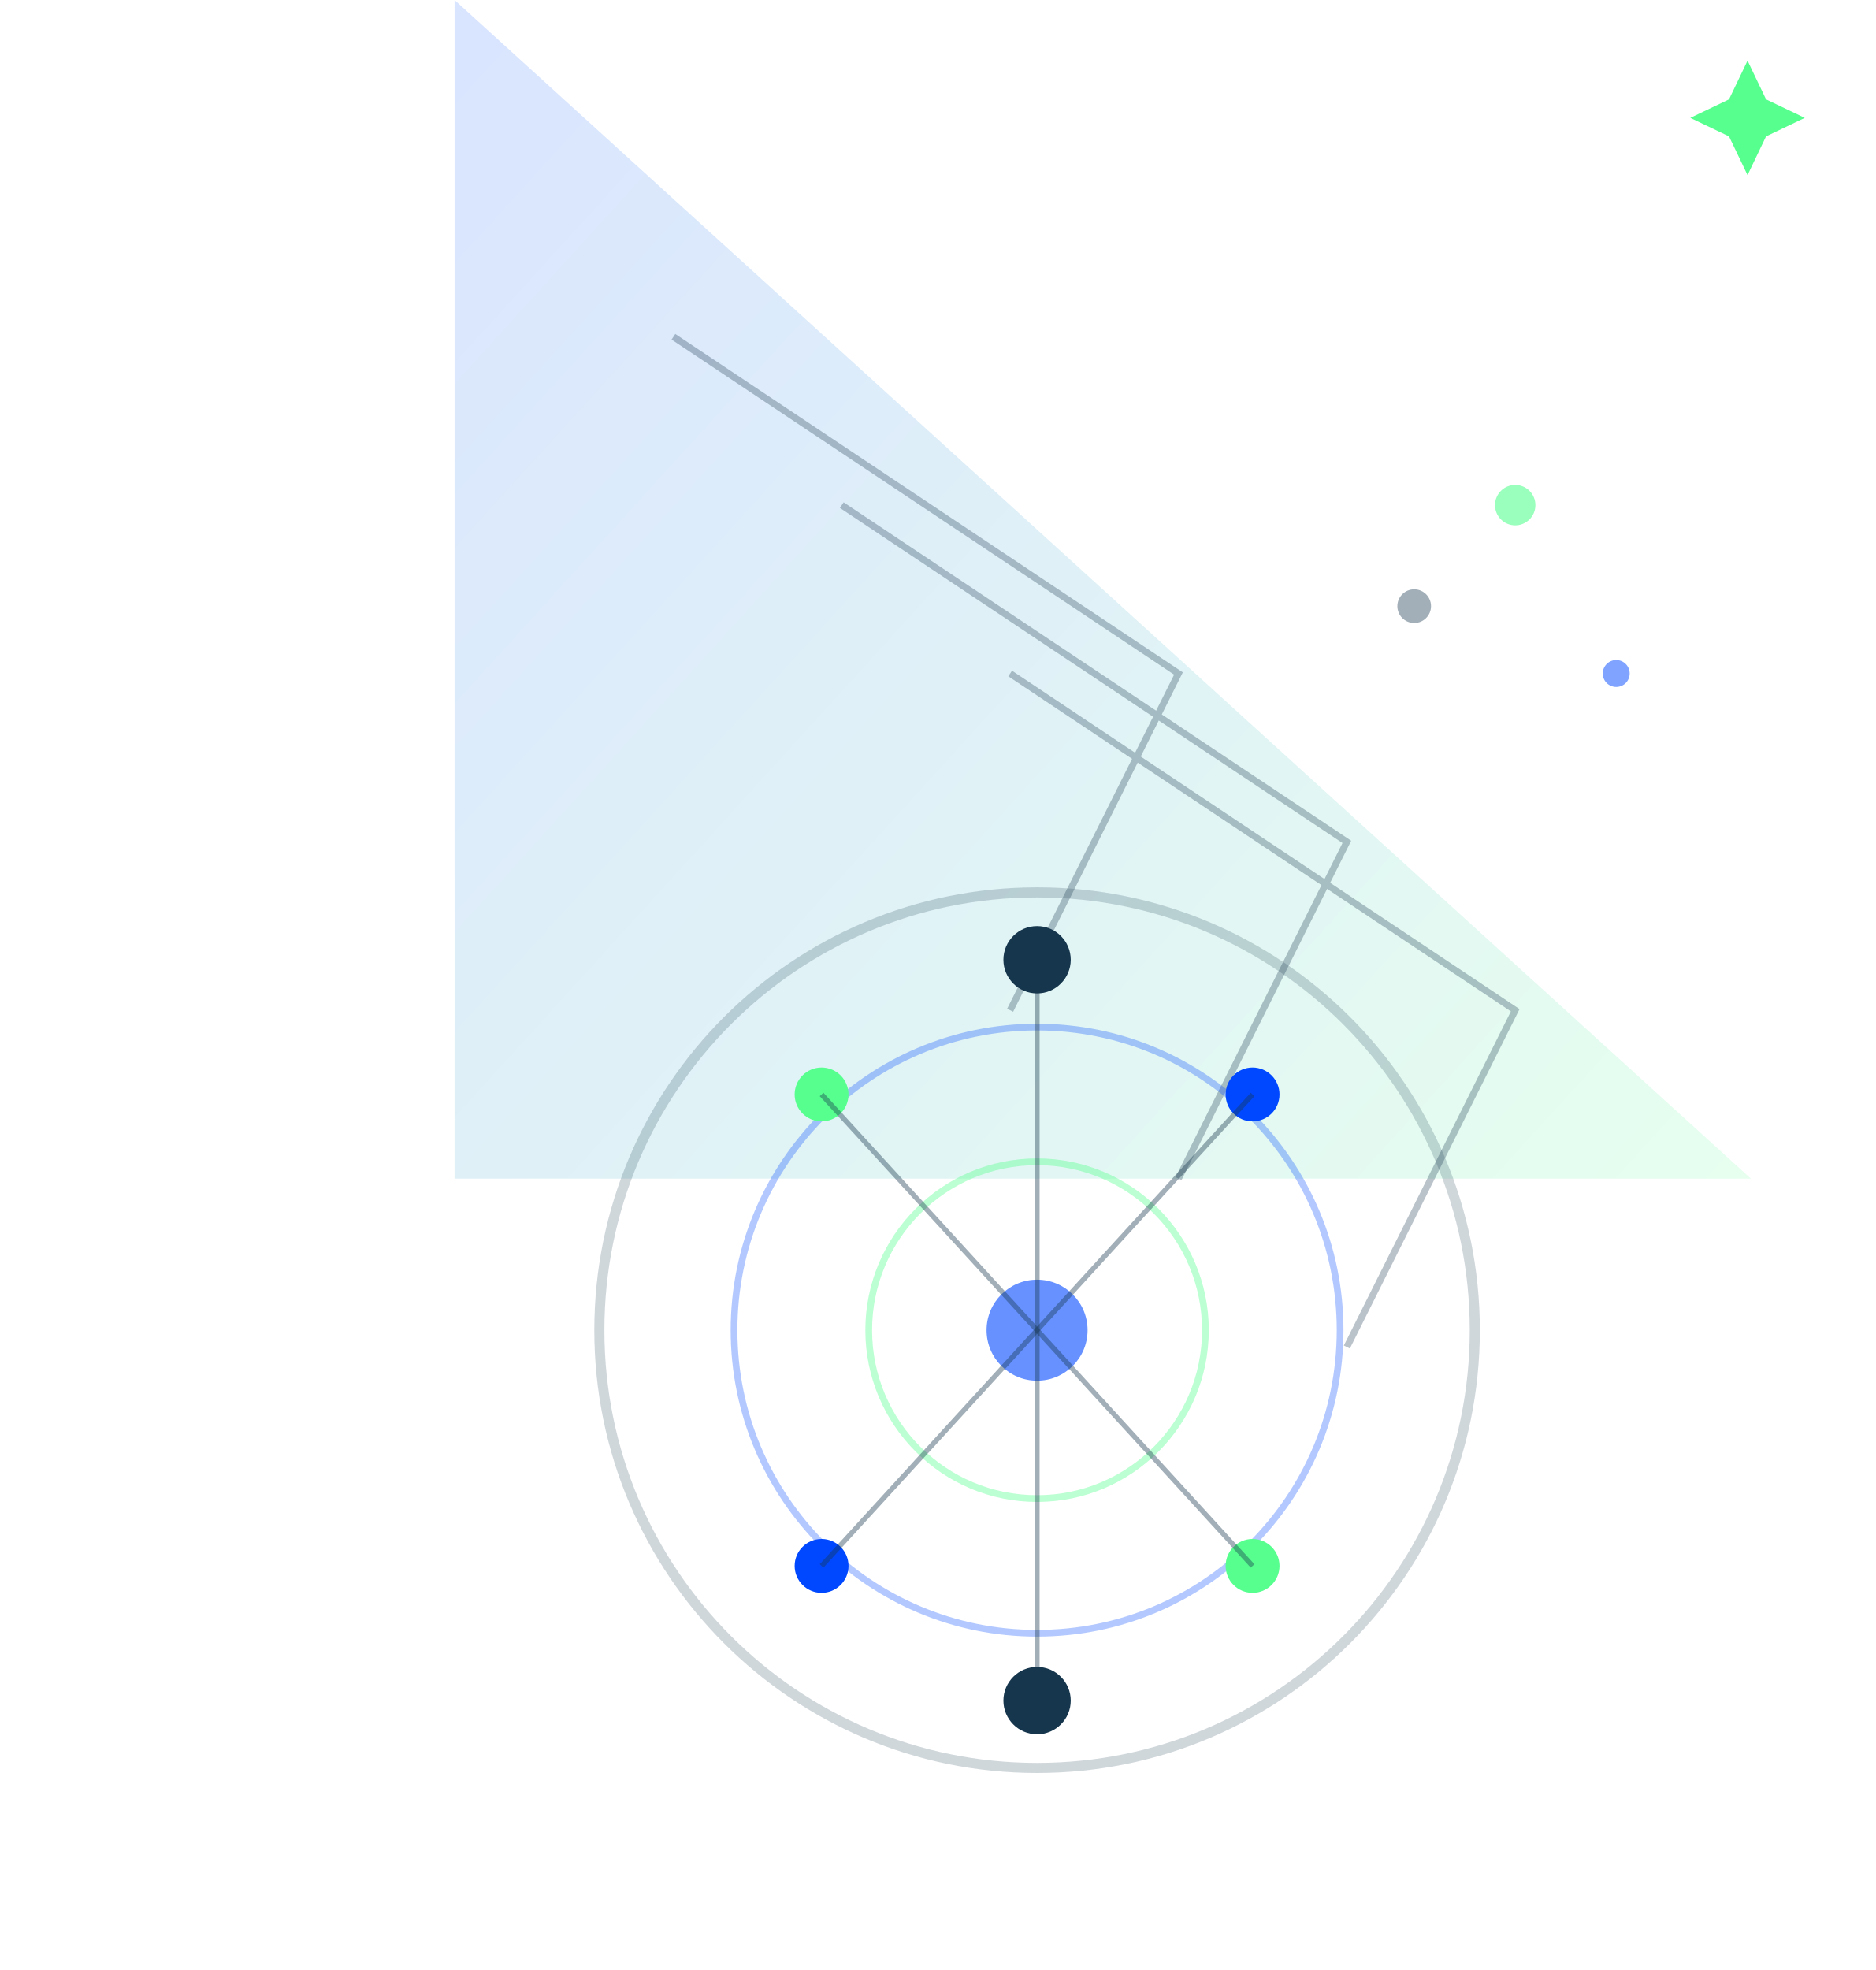
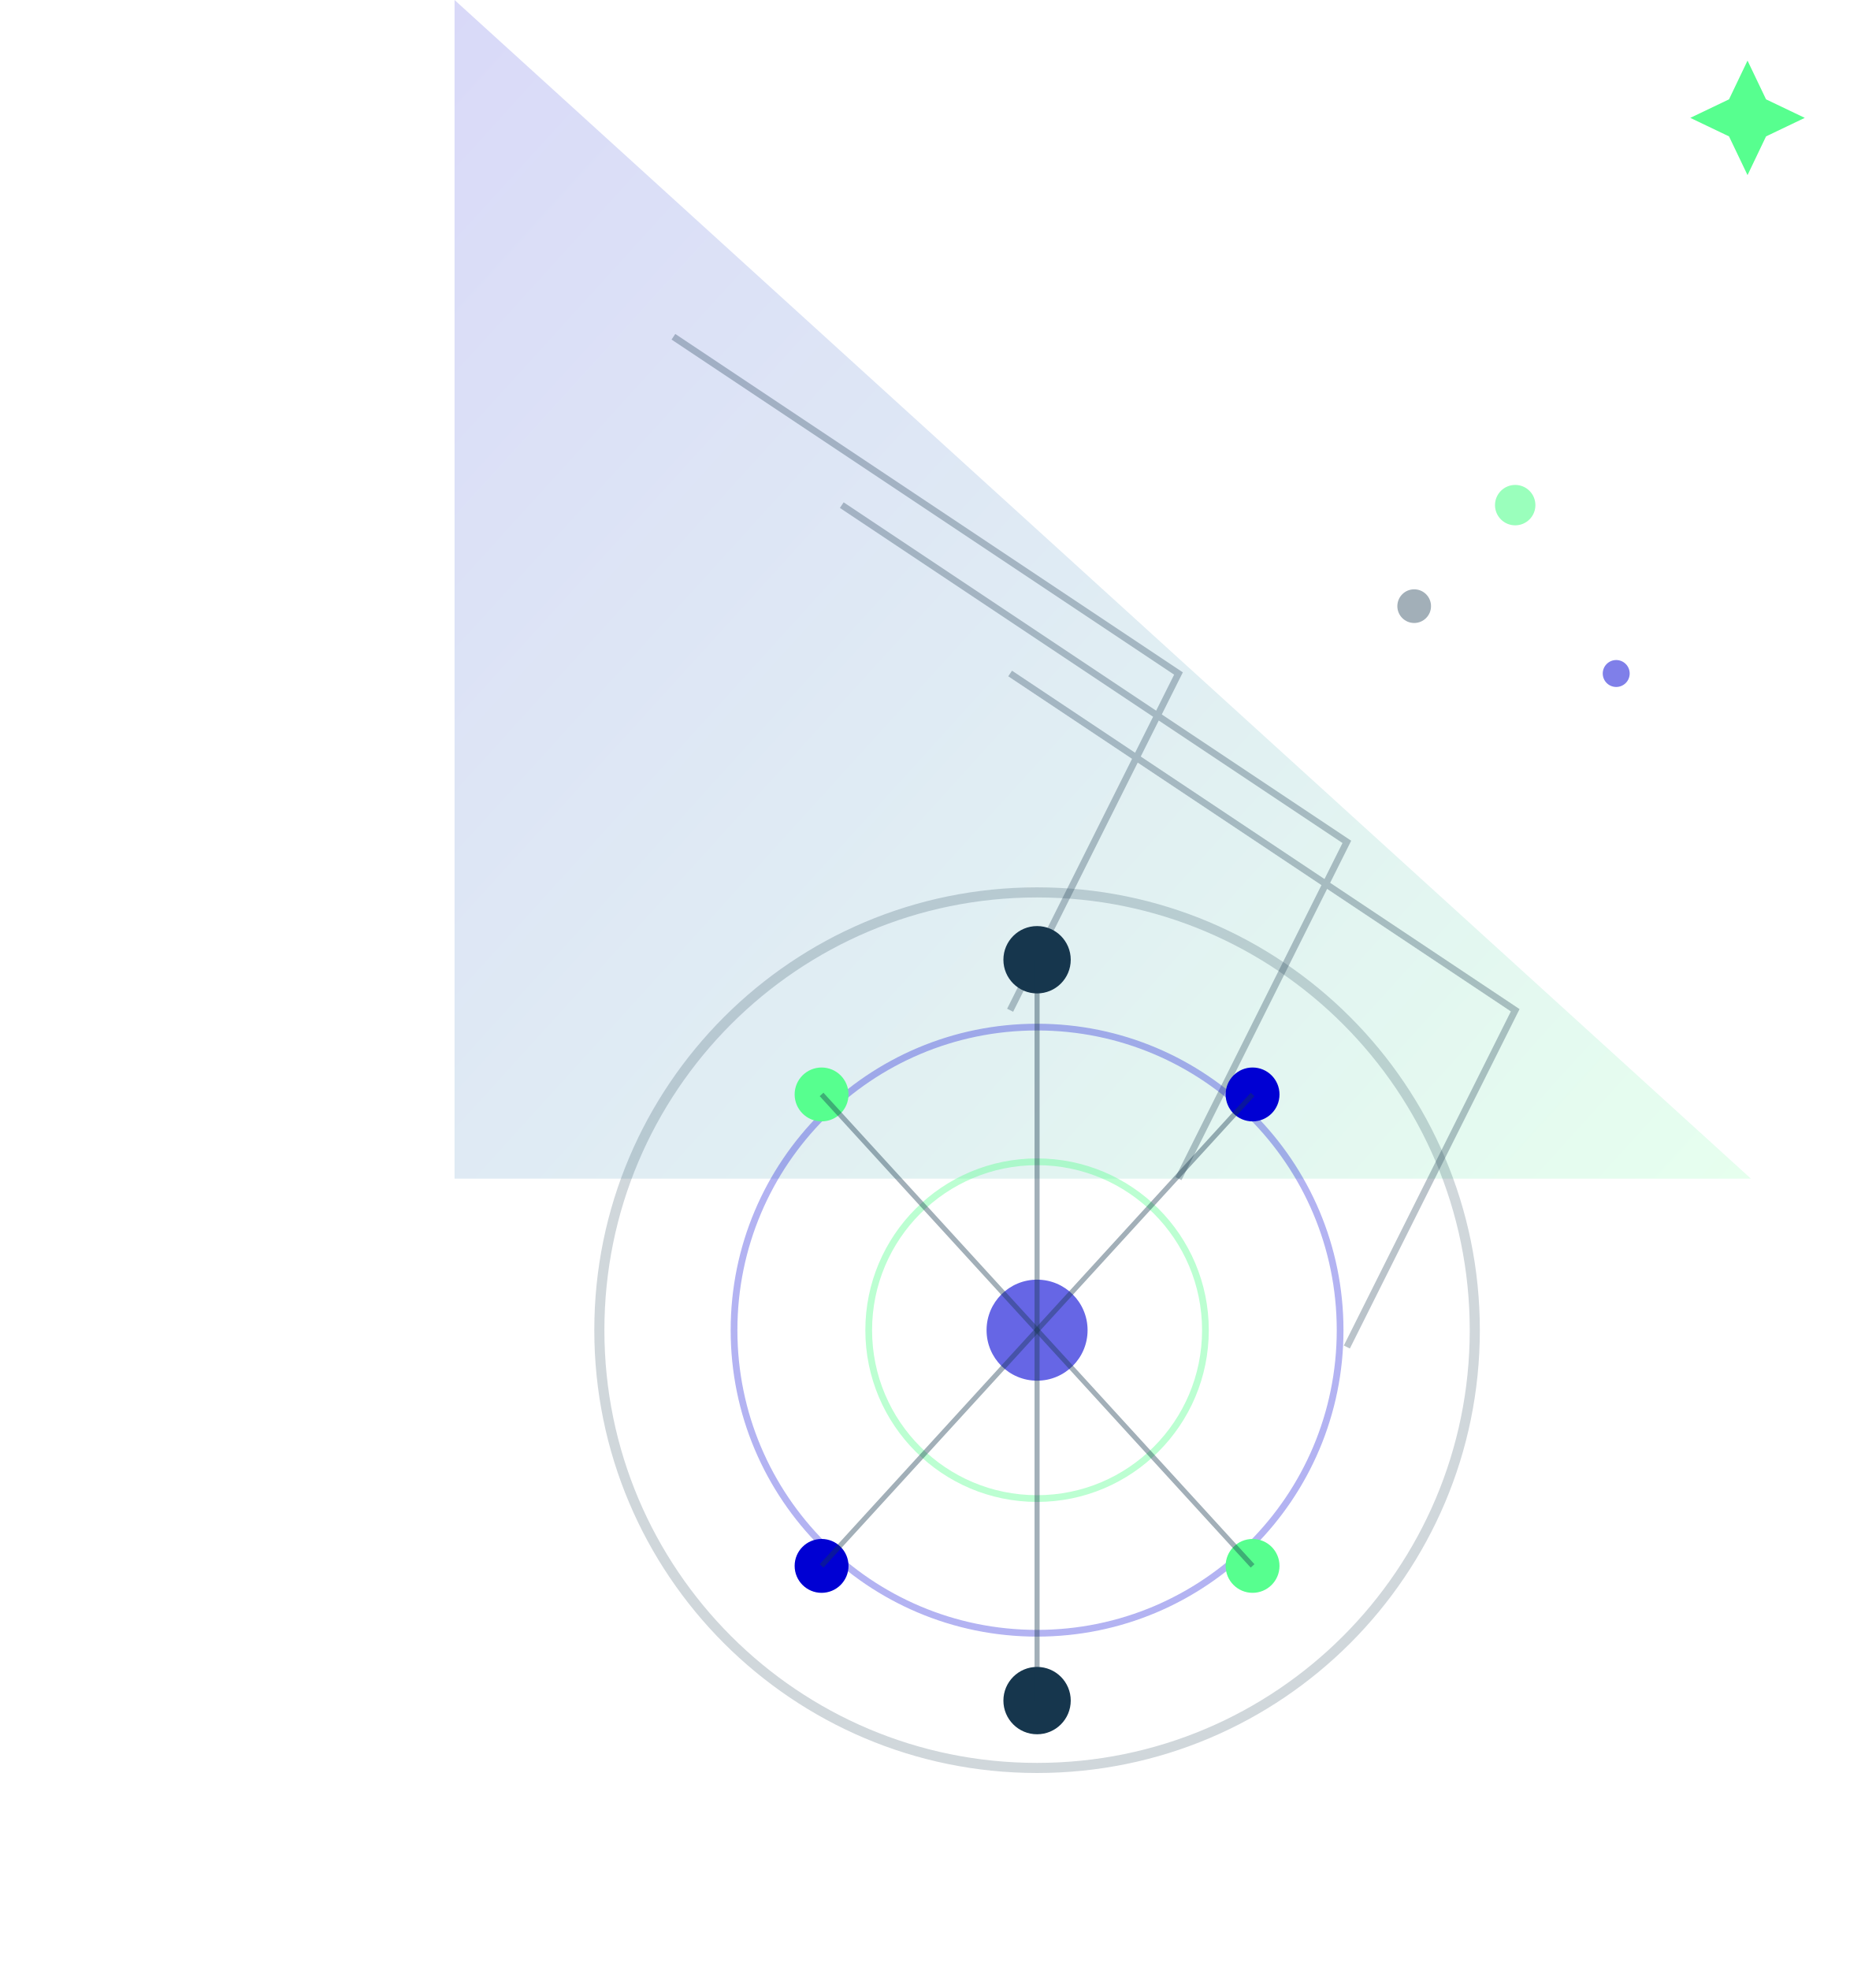
<svg xmlns="http://www.w3.org/2000/svg" width="557" height="585" viewBox="0 0 557 585" fill="none">
  <path d="M519 18L524.5 29.5L536 35L524.5 40.5L519 52L513.5 40.5L502 35L513.5 29.5L519 18Z" fill="#57ff8f" />
  <path d="M135 0L520 350H135V0Z" fill="url(#shipGradient)" opacity="0.15" />
  <g stroke="#16364d" stroke-width="2" fill="none" opacity="0.3">
    <path d="M200 100L350 200L300 300" />
    <path d="M250 150L400 250L350 350" />
    <path d="M300 200L450 300L400 400" />
  </g>
  <g transform="translate(144, 205)">
    <circle cx="164" cy="190" r="130" stroke="#16364d" stroke-width="3" fill="none" opacity="0.2" />
-     <circle cx="164" cy="190" r="90" stroke="#0048ff" stroke-width="2" fill="none" opacity="0.3" />
+     <circle cx="164" cy="190" r="90" stroke="#0000d3" stroke-width="2" fill="none" opacity="0.3" />
    <circle cx="164" cy="190" r="50" stroke="#57ff8f" stroke-width="2" fill="none" opacity="0.4" />
-     <circle cx="164" cy="190" r="15" fill="#0048ff" opacity="0.6" />
+     <circle cx="164" cy="190" r="15" fill="#0000d3" opacity="0.6" />
    <circle cx="100" cy="120" r="8" fill="#57ff8f" />
-     <circle cx="228" cy="120" r="8" fill="#0048ff" />
-     <circle cx="100" cy="260" r="8" fill="#0048ff" />
+     <circle cx="228" cy="120" r="8" fill="#0000d3" />
+     <circle cx="100" cy="260" r="8" fill="#0000d3" />
    <circle cx="228" cy="260" r="8" fill="#57ff8f" />
    <circle cx="164" cy="80" r="10" fill="#16364d" />
    <circle cx="164" cy="300" r="10" fill="#16364d" />
    <line x1="100" y1="120" x2="164" y2="190" stroke="#16364d" stroke-width="1.5" opacity="0.4" />
    <line x1="228" y1="120" x2="164" y2="190" stroke="#16364d" stroke-width="1.5" opacity="0.4" />
    <line x1="100" y1="260" x2="164" y2="190" stroke="#16364d" stroke-width="1.5" opacity="0.4" />
    <line x1="228" y1="260" x2="164" y2="190" stroke="#16364d" stroke-width="1.5" opacity="0.4" />
    <line x1="164" y1="80" x2="164" y2="190" stroke="#16364d" stroke-width="1.5" opacity="0.4" />
    <line x1="164" y1="300" x2="164" y2="190" stroke="#16364d" stroke-width="1.5" opacity="0.4" />
  </g>
  <circle cx="450" cy="150" r="6" fill="#57ff8f" opacity="0.6" />
-   <circle cx="480" cy="200" r="4" fill="#0048ff" opacity="0.5" />
+   <circle cx="480" cy="200" r="4" fill="#0000d3" opacity="0.5" />
  <circle cx="420" cy="180" r="5" fill="#16364d" opacity="0.4" />
  <defs>
    <linearGradient id="shipGradient" x1="135" y1="0" x2="520" y2="350" gradientUnits="userSpaceOnUse">
-       <stop offset="0%" stop-color="#0048ff" />
+       <stop offset="0%" stop-color="#0000d3" />
      <stop offset="100%" stop-color="#57ff8f" />
    </linearGradient>
  </defs>
</svg>
